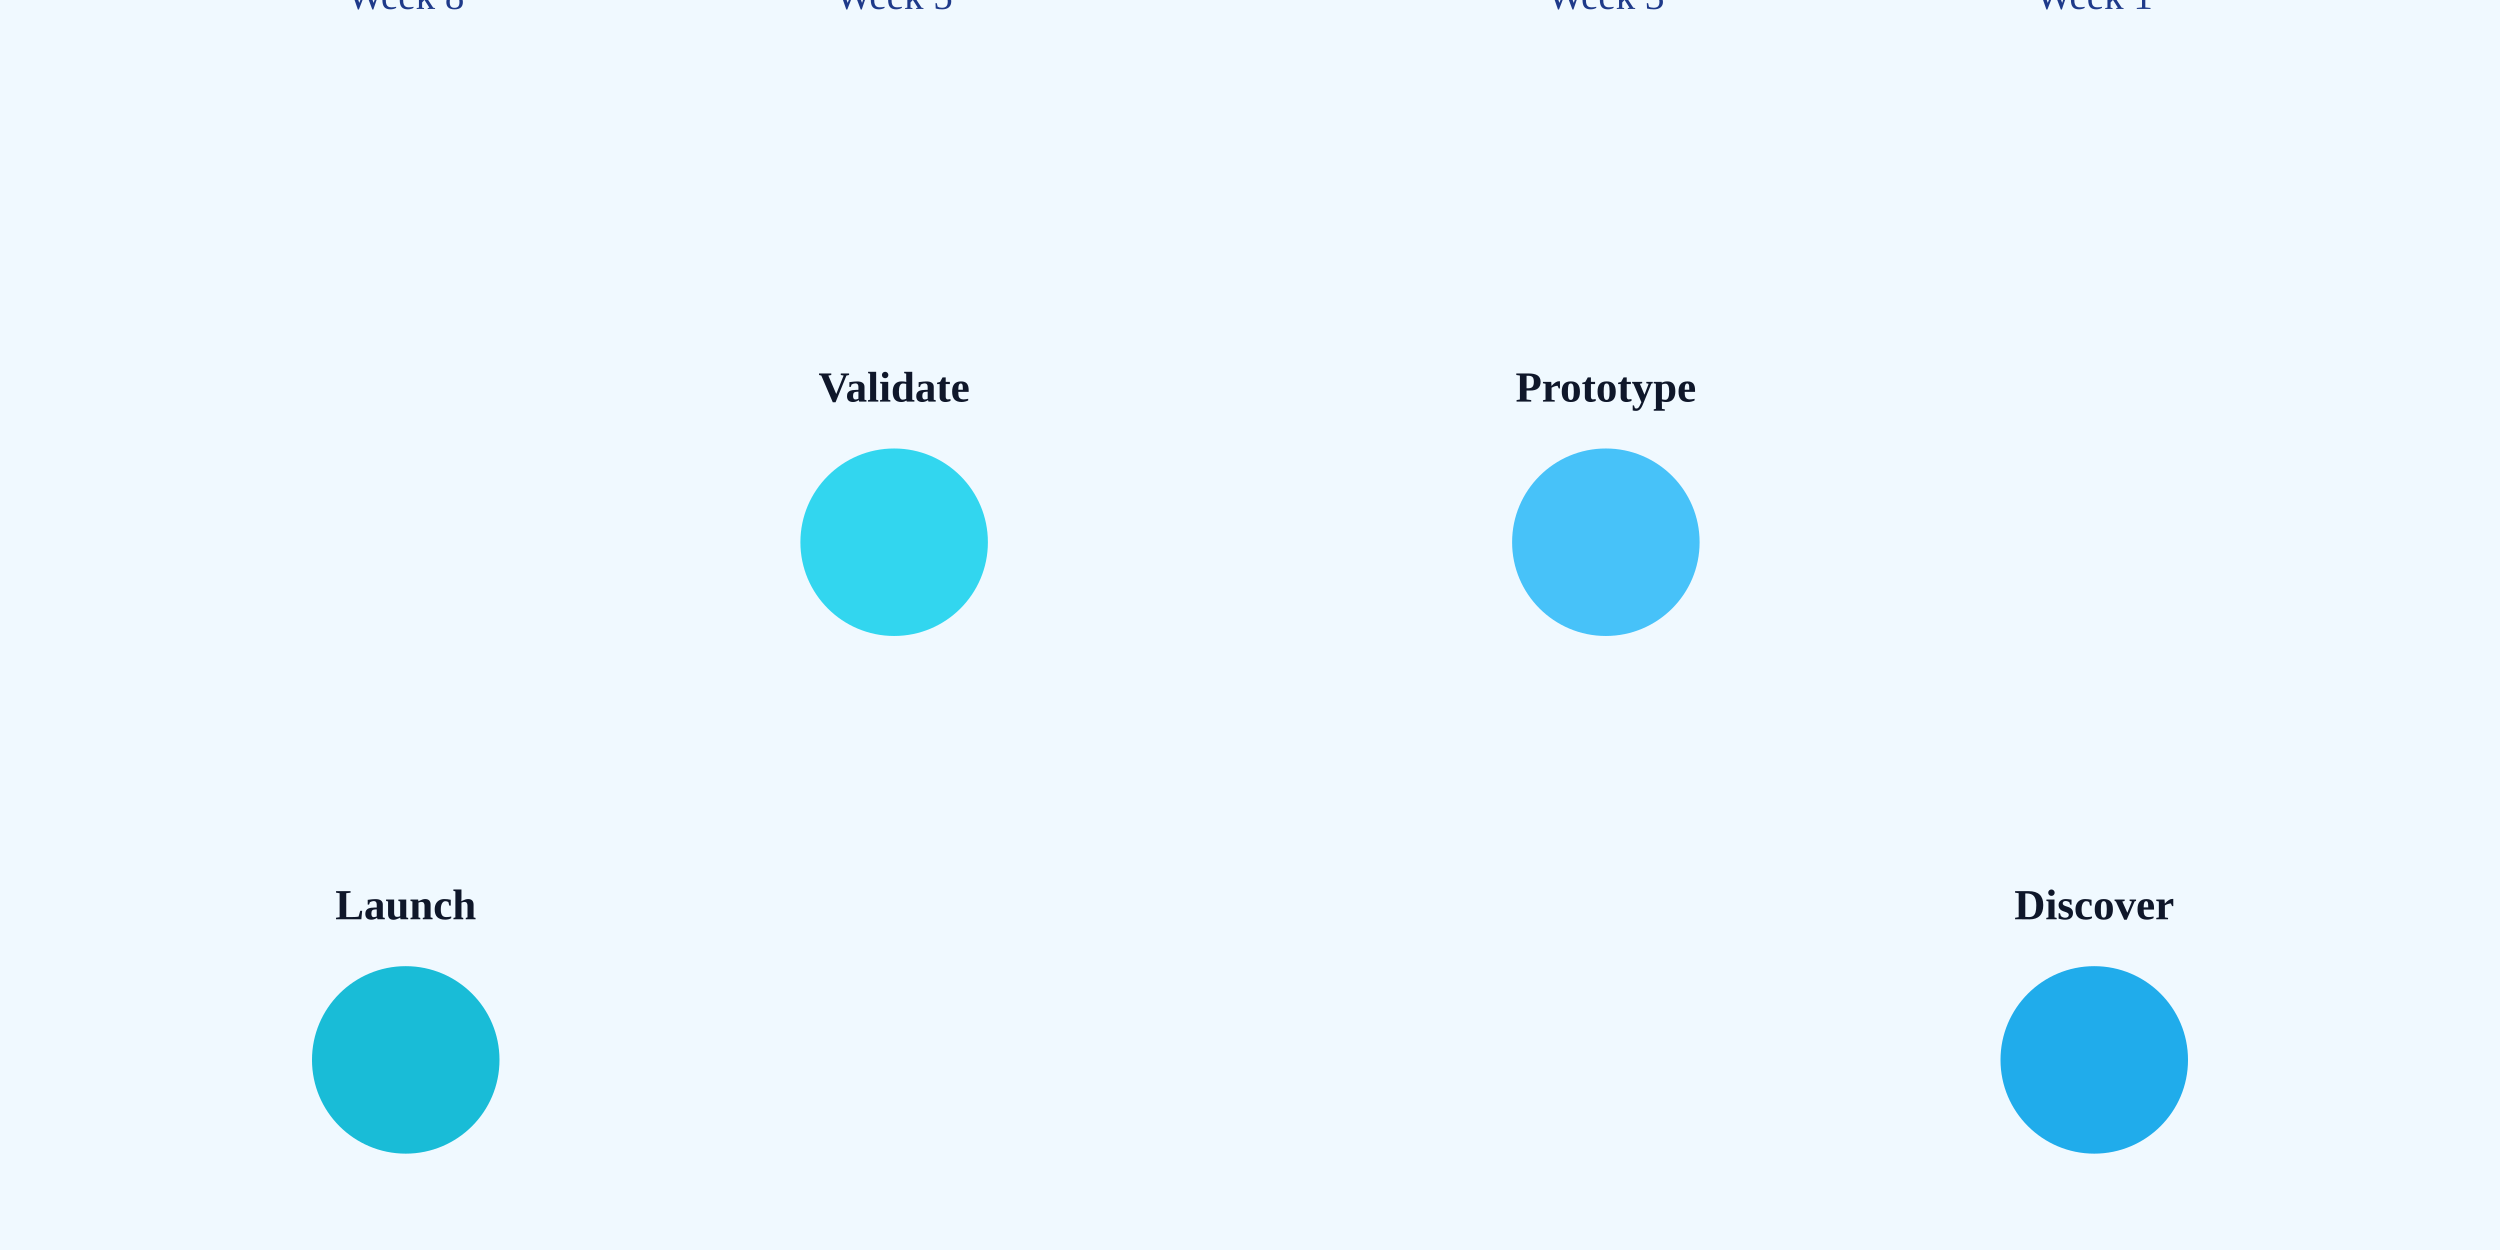
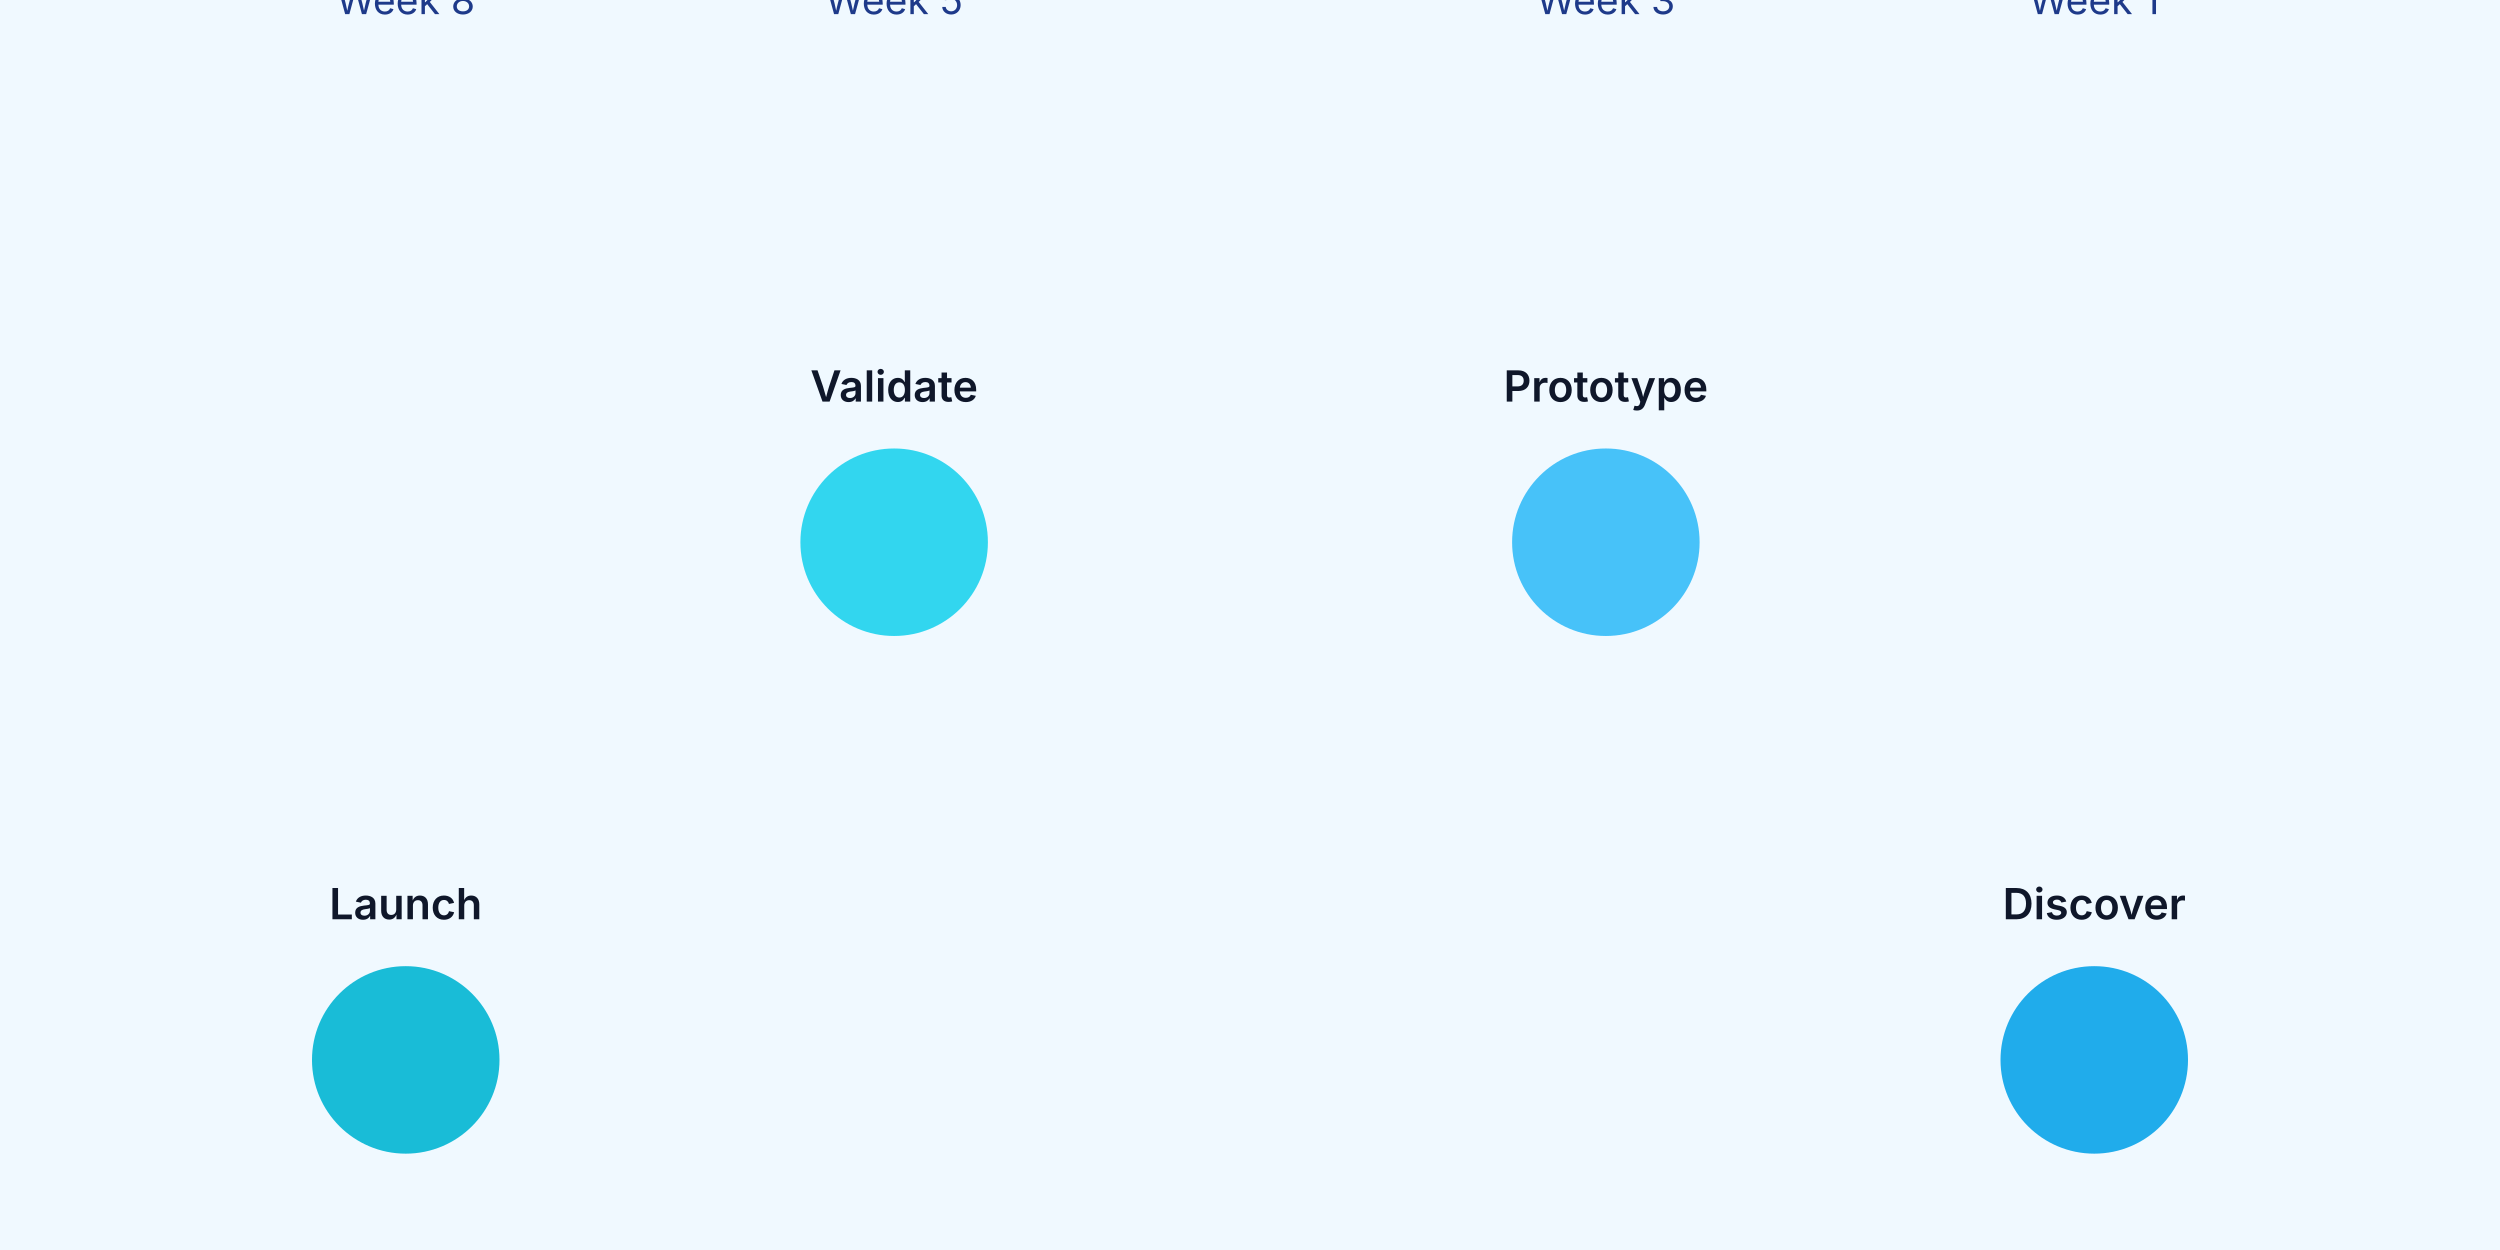
<svg xmlns="http://www.w3.org/2000/svg" width="1280.0" height="640.0">
  <rect x="0" y="0" width="100%" height="100%" fill="#f0f9ff" />
  <g>
    <circle opacity="0.92" cx="1072.259" cy="542.671" r="48" fill="#0ea5e9" />
-     <text text-anchor="middle" font-family="SequenceAdapter(_values=(Inter, Arial, sans - serif))" font-size="22" font-weight="600" fill="#0f172a" x="1072.259" y="470.671">Discover</text>
-     <text dominant-baseline="middle" text-anchor="middle" font-family="SequenceAdapter(_values=(Inter, Arial, sans - serif))" font-size="20" fill="#1e3a8a" x="1072.259" y="542.671 + 6">Week 1</text>
+     <text text-anchor="middle" font-family="Inter, Arial, sans-serif" font-size="22" font-weight="600" fill="#0f172a" x="1072.259" y="470.671">Discover</text>
+     <text dominant-baseline="middle" text-anchor="middle" font-family="Inter, Arial, sans-serif" font-size="20" fill="#1e3a8a" x="1072.259" y="542.671 + 6">Week 1</text>
  </g>
  <g>
    <circle opacity="0.92" cx="822.197" cy="277.621" r="48" fill="#38bdf8" />
-     <text text-anchor="middle" font-family="SequenceAdapter(_values=(Inter, Arial, sans - serif))" font-size="22" font-weight="600" fill="#0f172a" x="822.197" y="205.621">Prototype</text>
-     <text dominant-baseline="middle" text-anchor="middle" font-family="SequenceAdapter(_values=(Inter, Arial, sans - serif))" font-size="20" fill="#1e3a8a" x="822.197" y="277.621 + 6">Week 3</text>
+     <text text-anchor="middle" font-family="Inter, Arial, sans-serif" font-size="22" font-weight="600" fill="#0f172a" x="822.197" y="205.621">Prototype</text>
+     <text dominant-baseline="middle" text-anchor="middle" font-family="Inter, Arial, sans-serif" font-size="20" fill="#1e3a8a" x="822.197" y="277.621 + 6">Week 3</text>
  </g>
  <g>
    <circle opacity="0.92" cx="457.803" cy="277.621" r="48" fill="#22d3ee" />
-     <text text-anchor="middle" font-family="SequenceAdapter(_values=(Inter, Arial, sans - serif))" font-size="22" font-weight="600" fill="#0f172a" x="457.803" y="205.621">Validate</text>
-     <text dominant-baseline="middle" text-anchor="middle" font-family="SequenceAdapter(_values=(Inter, Arial, sans - serif))" font-size="20" fill="#1e3a8a" x="457.803" y="277.621 + 6">Week 5</text>
+     <text text-anchor="middle" font-family="Inter, Arial, sans-serif" font-size="22" font-weight="600" fill="#0f172a" x="457.803" y="205.621">Validate</text>
+     <text dominant-baseline="middle" text-anchor="middle" font-family="Inter, Arial, sans-serif" font-size="20" fill="#1e3a8a" x="457.803" y="277.621 + 6">Week 5</text>
  </g>
  <g>
    <circle opacity="0.92" cx="207.741" cy="542.671" r="48" fill="#06b6d4" />
-     <text text-anchor="middle" font-family="SequenceAdapter(_values=(Inter, Arial, sans - serif))" font-size="22" font-weight="600" fill="#0f172a" x="207.741" y="470.671">Launch</text>
-     <text dominant-baseline="middle" text-anchor="middle" font-family="SequenceAdapter(_values=(Inter, Arial, sans - serif))" font-size="20" fill="#1e3a8a" x="207.741" y="542.671 + 6">Week 8</text>
+     <text text-anchor="middle" font-family="Inter, Arial, sans-serif" font-size="22" font-weight="600" fill="#0f172a" x="207.741" y="470.671">Launch</text>
+     <text dominant-baseline="middle" text-anchor="middle" font-family="Inter, Arial, sans-serif" font-size="20" fill="#1e3a8a" x="207.741" y="542.671 + 6">Week 8</text>
  </g>
</svg>
